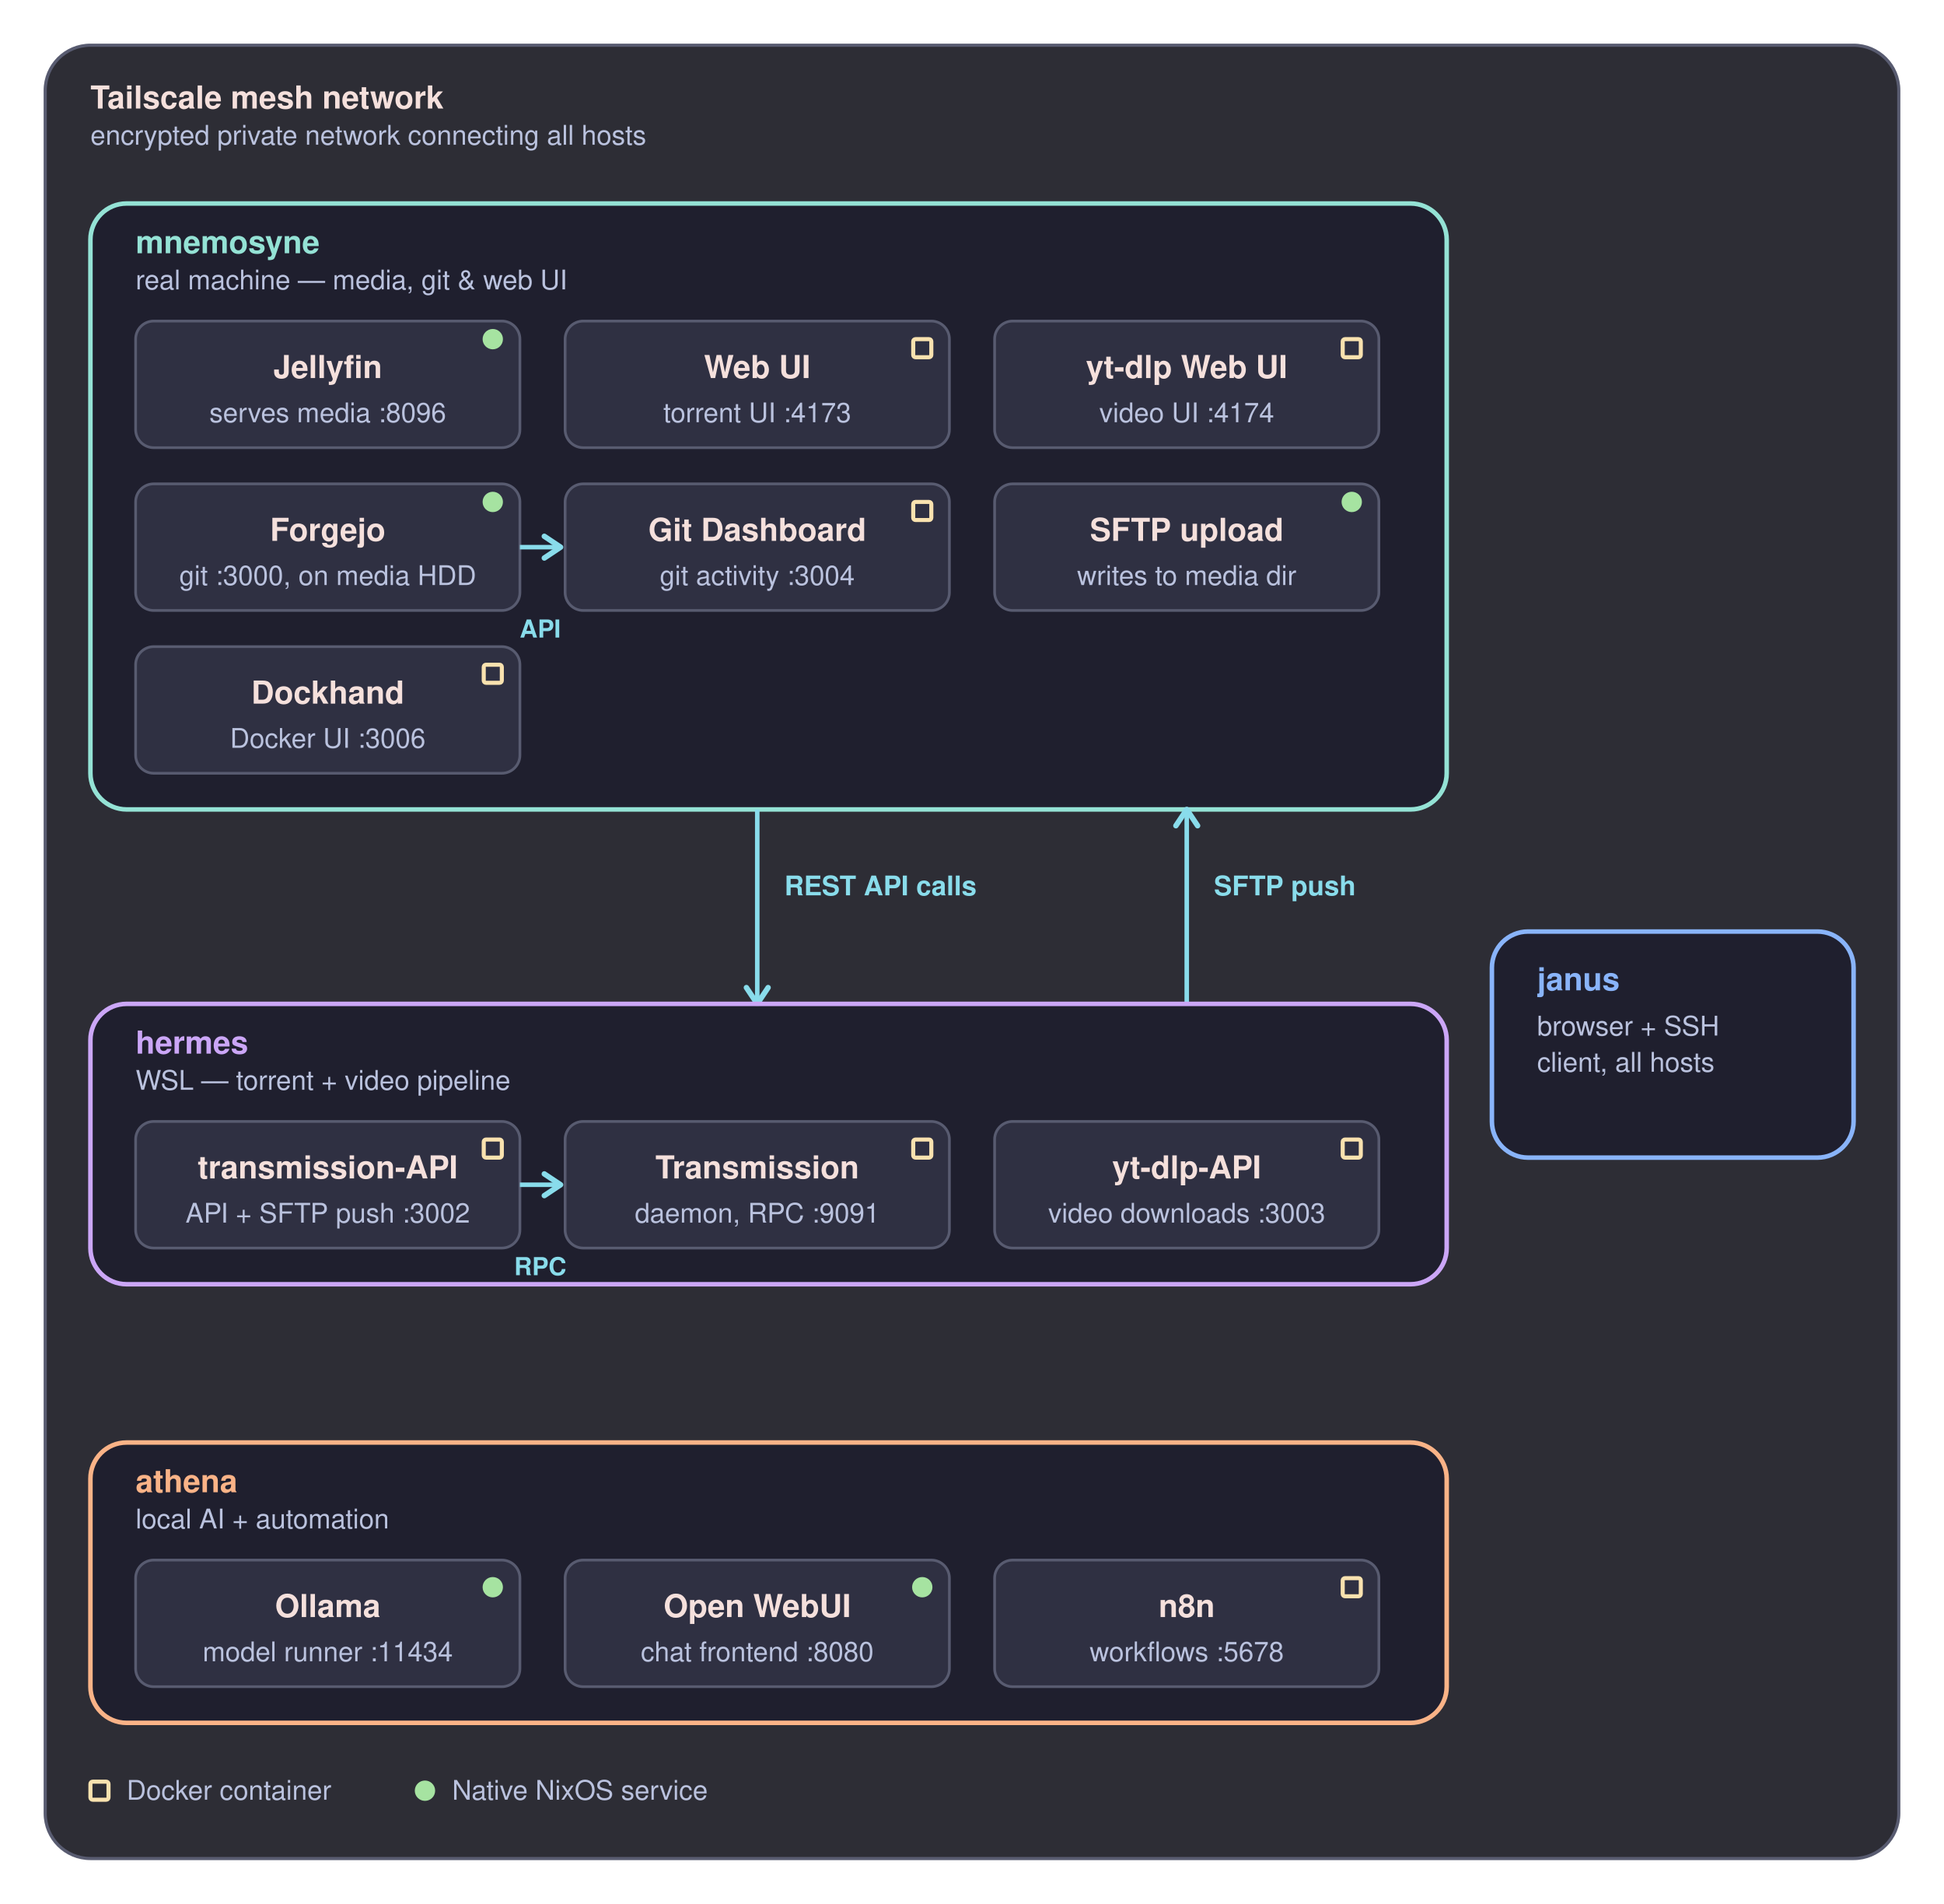
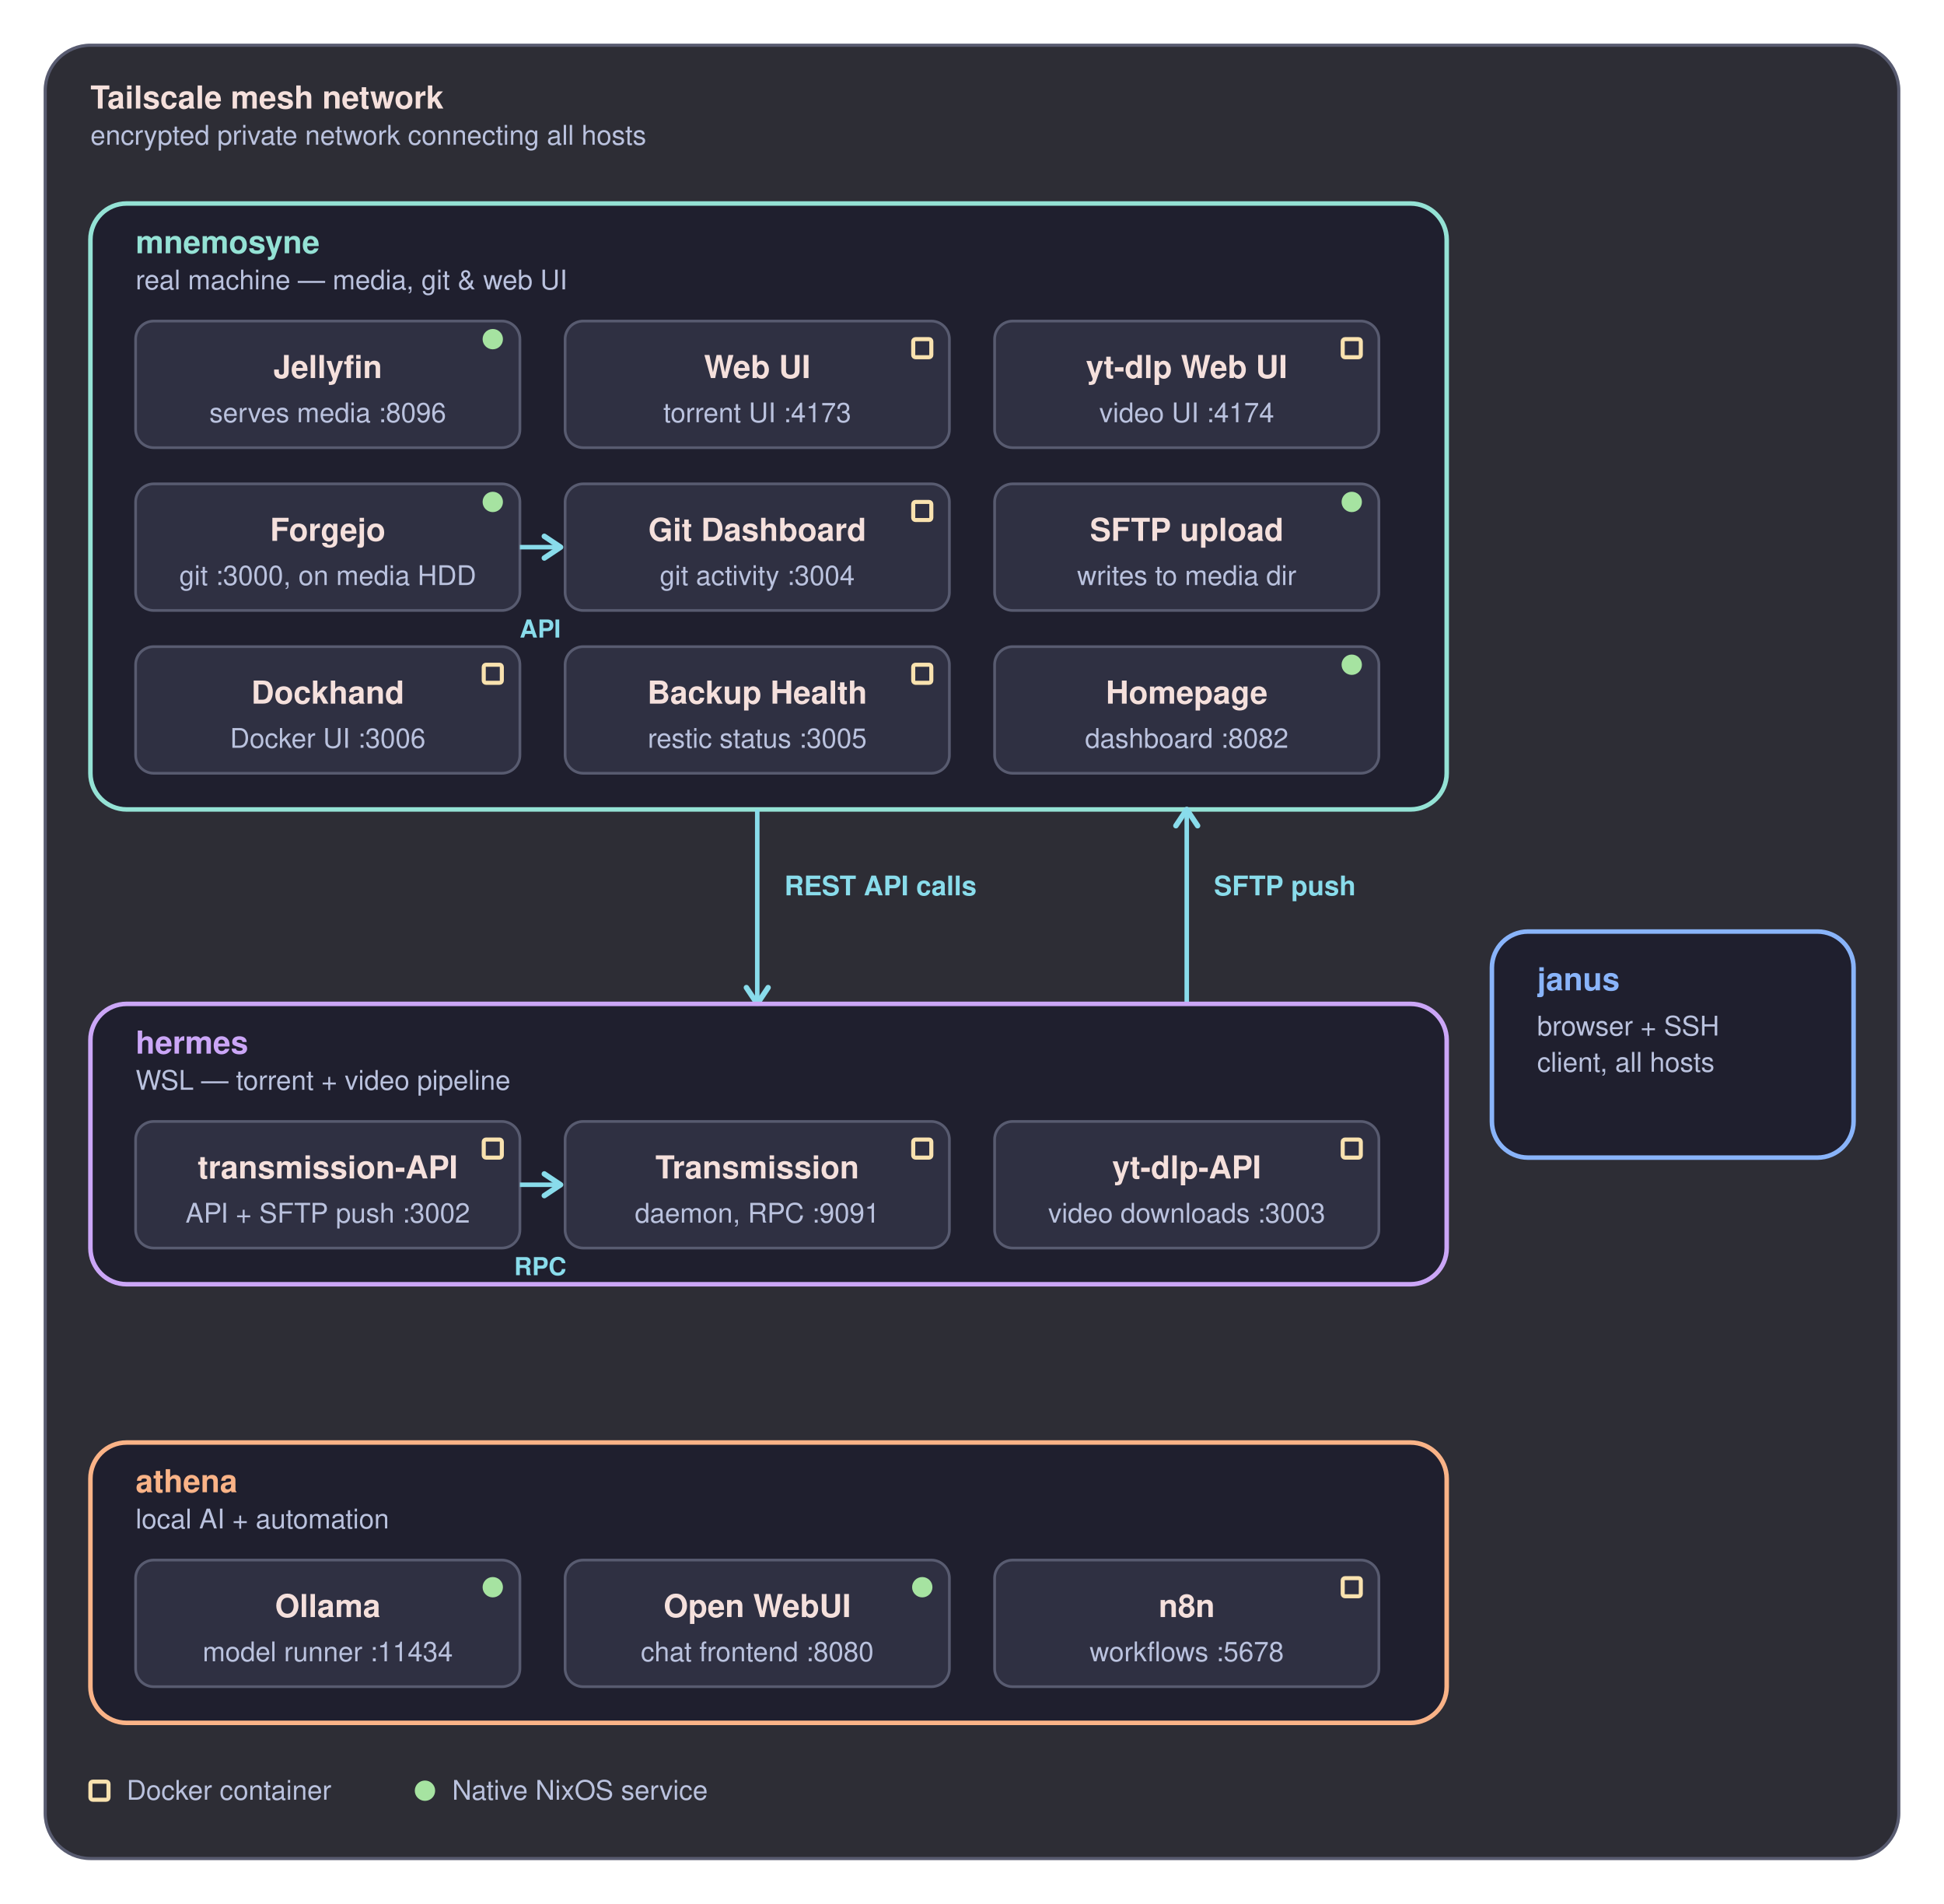
<svg xmlns="http://www.w3.org/2000/svg" width="860" height="842" viewBox="0 0 860 842" font-family="-apple-system, BlinkMacSystemFont, 'Segoe UI', Helvetica, Arial, sans-serif">
  <defs>
    <marker id="arrow" viewBox="0 0 10 10" refX="8" refY="5" markerWidth="6" markerHeight="6" orient="auto-start-reverse">
      <path d="M2 1L8 5L2 9" fill="none" stroke="#89dceb" stroke-width="2" stroke-linecap="round" stroke-linejoin="round" />
    </marker>
    <marker id="arrow-gray" viewBox="0 0 10 10" refX="8" refY="5" markerWidth="6" markerHeight="6" orient="auto-start-reverse">
      <path d="M2 1L8 5L2 9" fill="none" stroke="#9399b2" stroke-width="2" stroke-linecap="round" stroke-linejoin="round" />
    </marker>
  </defs>
  <rect x="20" y="20" width="820" height="802" rx="20" fill="#11111b" fill-opacity="0.88" stroke="#585b70" stroke-width="1.4" />
  <text x="40" y="48" font-size="14" font-weight="700" fill="#f5e0dc">Tailscale mesh network</text>
  <text x="40" y="64" font-size="12" fill="#bac2de">encrypted private network connecting all hosts</text>
  <rect x="40" y="90" width="600" height="268" rx="16" fill="#1e1e2e" fill-opacity="0.92" stroke="#94e2d5" stroke-width="2" />
  <text x="60" y="112" font-size="14" font-weight="700" fill="#94e2d5">mnemosyne</text>
  <text x="60" y="128" font-size="12" fill="#bac2de">real machine — media, git &amp; web UI</text>
  <rect x="60" y="142" width="170" height="56" rx="8" fill="#313244" fill-opacity="0.95" stroke="#585b70" stroke-width="1.2" />
  <circle cx="218" cy="150" r="4.5" fill="#a6e3a1" />
  <text x="145" y="164" text-anchor="middle" dominant-baseline="central" font-size="14" font-weight="700" fill="#f5e0dc">Jellyfin</text>
  <text x="145" y="184" text-anchor="middle" dominant-baseline="central" font-size="12" fill="#bac2de">serves media :8096</text>
  <rect x="250" y="142" width="170" height="56" rx="8" fill="#313244" fill-opacity="0.95" stroke="#585b70" stroke-width="1.2" />
  <rect x="404" y="150" width="8" height="8" rx="1" fill="none" stroke="#f9e2af" stroke-width="1.8" />
  <text x="335" y="164" text-anchor="middle" dominant-baseline="central" font-size="14" font-weight="700" fill="#f5e0dc">Web UI</text>
  <text x="335" y="184" text-anchor="middle" dominant-baseline="central" font-size="12" fill="#bac2de">torrent UI :4173</text>
  <rect x="440" y="142" width="170" height="56" rx="8" fill="#313244" fill-opacity="0.95" stroke="#585b70" stroke-width="1.2" />
  <rect x="594" y="150" width="8" height="8" rx="1" fill="none" stroke="#f9e2af" stroke-width="1.8" />
  <text x="525" y="164" text-anchor="middle" dominant-baseline="central" font-size="14" font-weight="700" fill="#f5e0dc">yt-dlp Web UI</text>
  <text x="525" y="184" text-anchor="middle" dominant-baseline="central" font-size="12" fill="#bac2de">video UI :4174</text>
  <rect x="60" y="214" width="170" height="56" rx="8" fill="#313244" fill-opacity="0.95" stroke="#585b70" stroke-width="1.2" />
  <circle cx="218" cy="222" r="4.5" fill="#a6e3a1" />
  <text x="145" y="236" text-anchor="middle" dominant-baseline="central" font-size="14" font-weight="700" fill="#f5e0dc">Forgejo</text>
  <text x="145" y="256" text-anchor="middle" dominant-baseline="central" font-size="12" fill="#bac2de">git :3000, on media HDD</text>
  <rect x="250" y="214" width="170" height="56" rx="8" fill="#313244" fill-opacity="0.95" stroke="#585b70" stroke-width="1.2" />
  <rect x="404" y="222" width="8" height="8" rx="1" fill="none" stroke="#f9e2af" stroke-width="1.8" />
  <text x="335" y="236" text-anchor="middle" dominant-baseline="central" font-size="14" font-weight="700" fill="#f5e0dc">Git Dashboard</text>
  <text x="335" y="256" text-anchor="middle" dominant-baseline="central" font-size="12" fill="#bac2de">git activity :3004</text>
  <line x1="230" y1="242" x2="248" y2="242" stroke="#89dceb" stroke-width="2" marker-end="url(#arrow)" />
  <text x="239" y="282" text-anchor="middle" font-size="11" font-weight="600" fill="#89dceb">API</text>
  <rect x="440" y="214" width="170" height="56" rx="8" fill="#313244" fill-opacity="0.95" stroke="#585b70" stroke-width="1.2" />
  <circle cx="598" cy="222" r="4.5" fill="#a6e3a1" />
  <text x="525" y="236" text-anchor="middle" dominant-baseline="central" font-size="14" font-weight="700" fill="#f5e0dc">SFTP upload</text>
  <text x="525" y="256" text-anchor="middle" dominant-baseline="central" font-size="12" fill="#bac2de">writes to media dir</text>
  <rect x="60" y="286" width="170" height="56" rx="8" fill="#313244" fill-opacity="0.95" stroke="#585b70" stroke-width="1.2" />
  <rect x="214" y="294" width="8" height="8" rx="1" fill="none" stroke="#f9e2af" stroke-width="1.8" />
  <text x="145" y="308" text-anchor="middle" dominant-baseline="central" font-size="14" font-weight="700" fill="#f5e0dc">Dockhand</text>
  <text x="145" y="328" text-anchor="middle" dominant-baseline="central" font-size="12" fill="#bac2de">Docker UI :3006</text>
+   <rect x="250" y="286" width="170" height="56" rx="8" fill="#313244" fill-opacity="0.95" stroke="#585b70" stroke-width="1.2" />
+   <rect x="404" y="294" width="8" height="8" rx="1" fill="none" stroke="#f9e2af" stroke-width="1.8" />
+   <text x="335" y="308" text-anchor="middle" dominant-baseline="central" font-size="14" font-weight="700" fill="#f5e0dc">Backup Health</text>
+   <text x="335" y="328" text-anchor="middle" dominant-baseline="central" font-size="12" fill="#bac2de">restic status :3005</text>
+   <rect x="440" y="286" width="170" height="56" rx="8" fill="#313244" fill-opacity="0.95" stroke="#585b70" stroke-width="1.2" />
+   <circle cx="598" cy="294" r="4.5" fill="#a6e3a1" />
+   <text x="525" y="308" text-anchor="middle" dominant-baseline="central" font-size="14" font-weight="700" fill="#f5e0dc">Homepage</text>
+   <text x="525" y="328" text-anchor="middle" dominant-baseline="central" font-size="12" fill="#bac2de">dashboard :8082</text>
  <line x1="335" y1="358" x2="335" y2="444" stroke="#89dceb" stroke-width="2" marker-end="url(#arrow)" />
  <text x="347" y="396" font-size="12" font-weight="600" fill="#89dceb">REST API calls</text>
  <line x1="525" y1="444" x2="525" y2="358" stroke="#89dceb" stroke-width="2" marker-end="url(#arrow)" />
  <text x="537" y="396" font-size="12" font-weight="600" fill="#89dceb">SFTP push</text>
  <rect x="40" y="444" width="600" height="124" rx="16" fill="#1e1e2e" fill-opacity="0.92" stroke="#cba6f7" stroke-width="2" />
  <text x="60" y="466" font-size="14" font-weight="700" fill="#cba6f7">hermes</text>
  <text x="60" y="482" font-size="12" fill="#bac2de">WSL — torrent + video pipeline</text>
  <rect x="60" y="496" width="170" height="56" rx="8" fill="#313244" fill-opacity="0.95" stroke="#585b70" stroke-width="1.2" />
  <rect x="214" y="504" width="8" height="8" rx="1" fill="none" stroke="#f9e2af" stroke-width="1.8" />
  <text x="145" y="518" text-anchor="middle" dominant-baseline="central" font-size="14" font-weight="700" fill="#f5e0dc">transmission-API</text>
  <text x="145" y="538" text-anchor="middle" dominant-baseline="central" font-size="12" fill="#bac2de">API + SFTP push :3002</text>
  <rect x="250" y="496" width="170" height="56" rx="8" fill="#313244" fill-opacity="0.95" stroke="#585b70" stroke-width="1.2" />
  <rect x="404" y="504" width="8" height="8" rx="1" fill="none" stroke="#f9e2af" stroke-width="1.8" />
  <text x="335" y="518" text-anchor="middle" dominant-baseline="central" font-size="14" font-weight="700" fill="#f5e0dc">Transmission</text>
  <text x="335" y="538" text-anchor="middle" dominant-baseline="central" font-size="12" fill="#bac2de">daemon, RPC :9091</text>
  <line x1="230" y1="524" x2="248" y2="524" stroke="#89dceb" stroke-width="2" marker-end="url(#arrow)" />
  <text x="239" y="564" text-anchor="middle" font-size="11" font-weight="600" fill="#89dceb">RPC</text>
  <rect x="440" y="496" width="170" height="56" rx="8" fill="#313244" fill-opacity="0.95" stroke="#585b70" stroke-width="1.2" />
  <rect x="594" y="504" width="8" height="8" rx="1" fill="none" stroke="#f9e2af" stroke-width="1.8" />
  <text x="525" y="518" text-anchor="middle" dominant-baseline="central" font-size="14" font-weight="700" fill="#f5e0dc">yt-dlp-API</text>
  <text x="525" y="538" text-anchor="middle" dominant-baseline="central" font-size="12" fill="#bac2de">video downloads :3003</text>
  <rect x="40" y="638" width="600" height="124" rx="16" fill="#1e1e2e" fill-opacity="0.92" stroke="#fab387" stroke-width="2" />
  <text x="60" y="660" font-size="14" font-weight="700" fill="#fab387">athena</text>
  <text x="60" y="676" font-size="12" fill="#bac2de">local AI + automation</text>
  <rect x="60" y="690" width="170" height="56" rx="8" fill="#313244" fill-opacity="0.95" stroke="#585b70" stroke-width="1.2" />
  <circle cx="218" cy="702" r="4.5" fill="#a6e3a1" />
  <text x="145" y="712" text-anchor="middle" dominant-baseline="central" font-size="14" font-weight="700" fill="#f5e0dc">Ollama</text>
  <text x="145" y="732" text-anchor="middle" dominant-baseline="central" font-size="12" fill="#bac2de">model runner :11434</text>
  <rect x="250" y="690" width="170" height="56" rx="8" fill="#313244" fill-opacity="0.95" stroke="#585b70" stroke-width="1.2" />
  <circle cx="408" cy="702" r="4.5" fill="#a6e3a1" />
  <text x="335" y="712" text-anchor="middle" dominant-baseline="central" font-size="14" font-weight="700" fill="#f5e0dc">Open WebUI</text>
  <text x="335" y="732" text-anchor="middle" dominant-baseline="central" font-size="12" fill="#bac2de">chat frontend :8080</text>
  <rect x="440" y="690" width="170" height="56" rx="8" fill="#313244" fill-opacity="0.95" stroke="#585b70" stroke-width="1.2" />
  <rect x="594" y="698" width="8" height="8" rx="1" fill="none" stroke="#f9e2af" stroke-width="1.8" />
  <text x="525" y="712" text-anchor="middle" dominant-baseline="central" font-size="14" font-weight="700" fill="#f5e0dc">n8n</text>
  <text x="525" y="732" text-anchor="middle" dominant-baseline="central" font-size="12" fill="#bac2de">workflows :5678</text>
  <rect x="40" y="788" width="8" height="8" rx="1" fill="none" stroke="#f9e2af" stroke-width="1.8" />
  <text x="56" y="796" font-size="12" fill="#bac2de">Docker container</text>
  <circle cx="188" cy="792" r="4.5" fill="#a6e3a1" />
  <text x="200" y="796" font-size="12" fill="#bac2de">Native NixOS service</text>
  <rect x="660" y="412" width="160" height="100" rx="16" fill="#1e1e2e" fill-opacity="0.92" stroke="#89b4fa" stroke-width="2" />
  <text x="680" y="438" font-size="14" font-weight="700" fill="#89b4fa">janus</text>
  <text x="680" y="458" font-size="12" fill="#bac2de">browser + SSH</text>
  <text x="680" y="474" font-size="12" fill="#bac2de">client, all hosts</text>
</svg>
